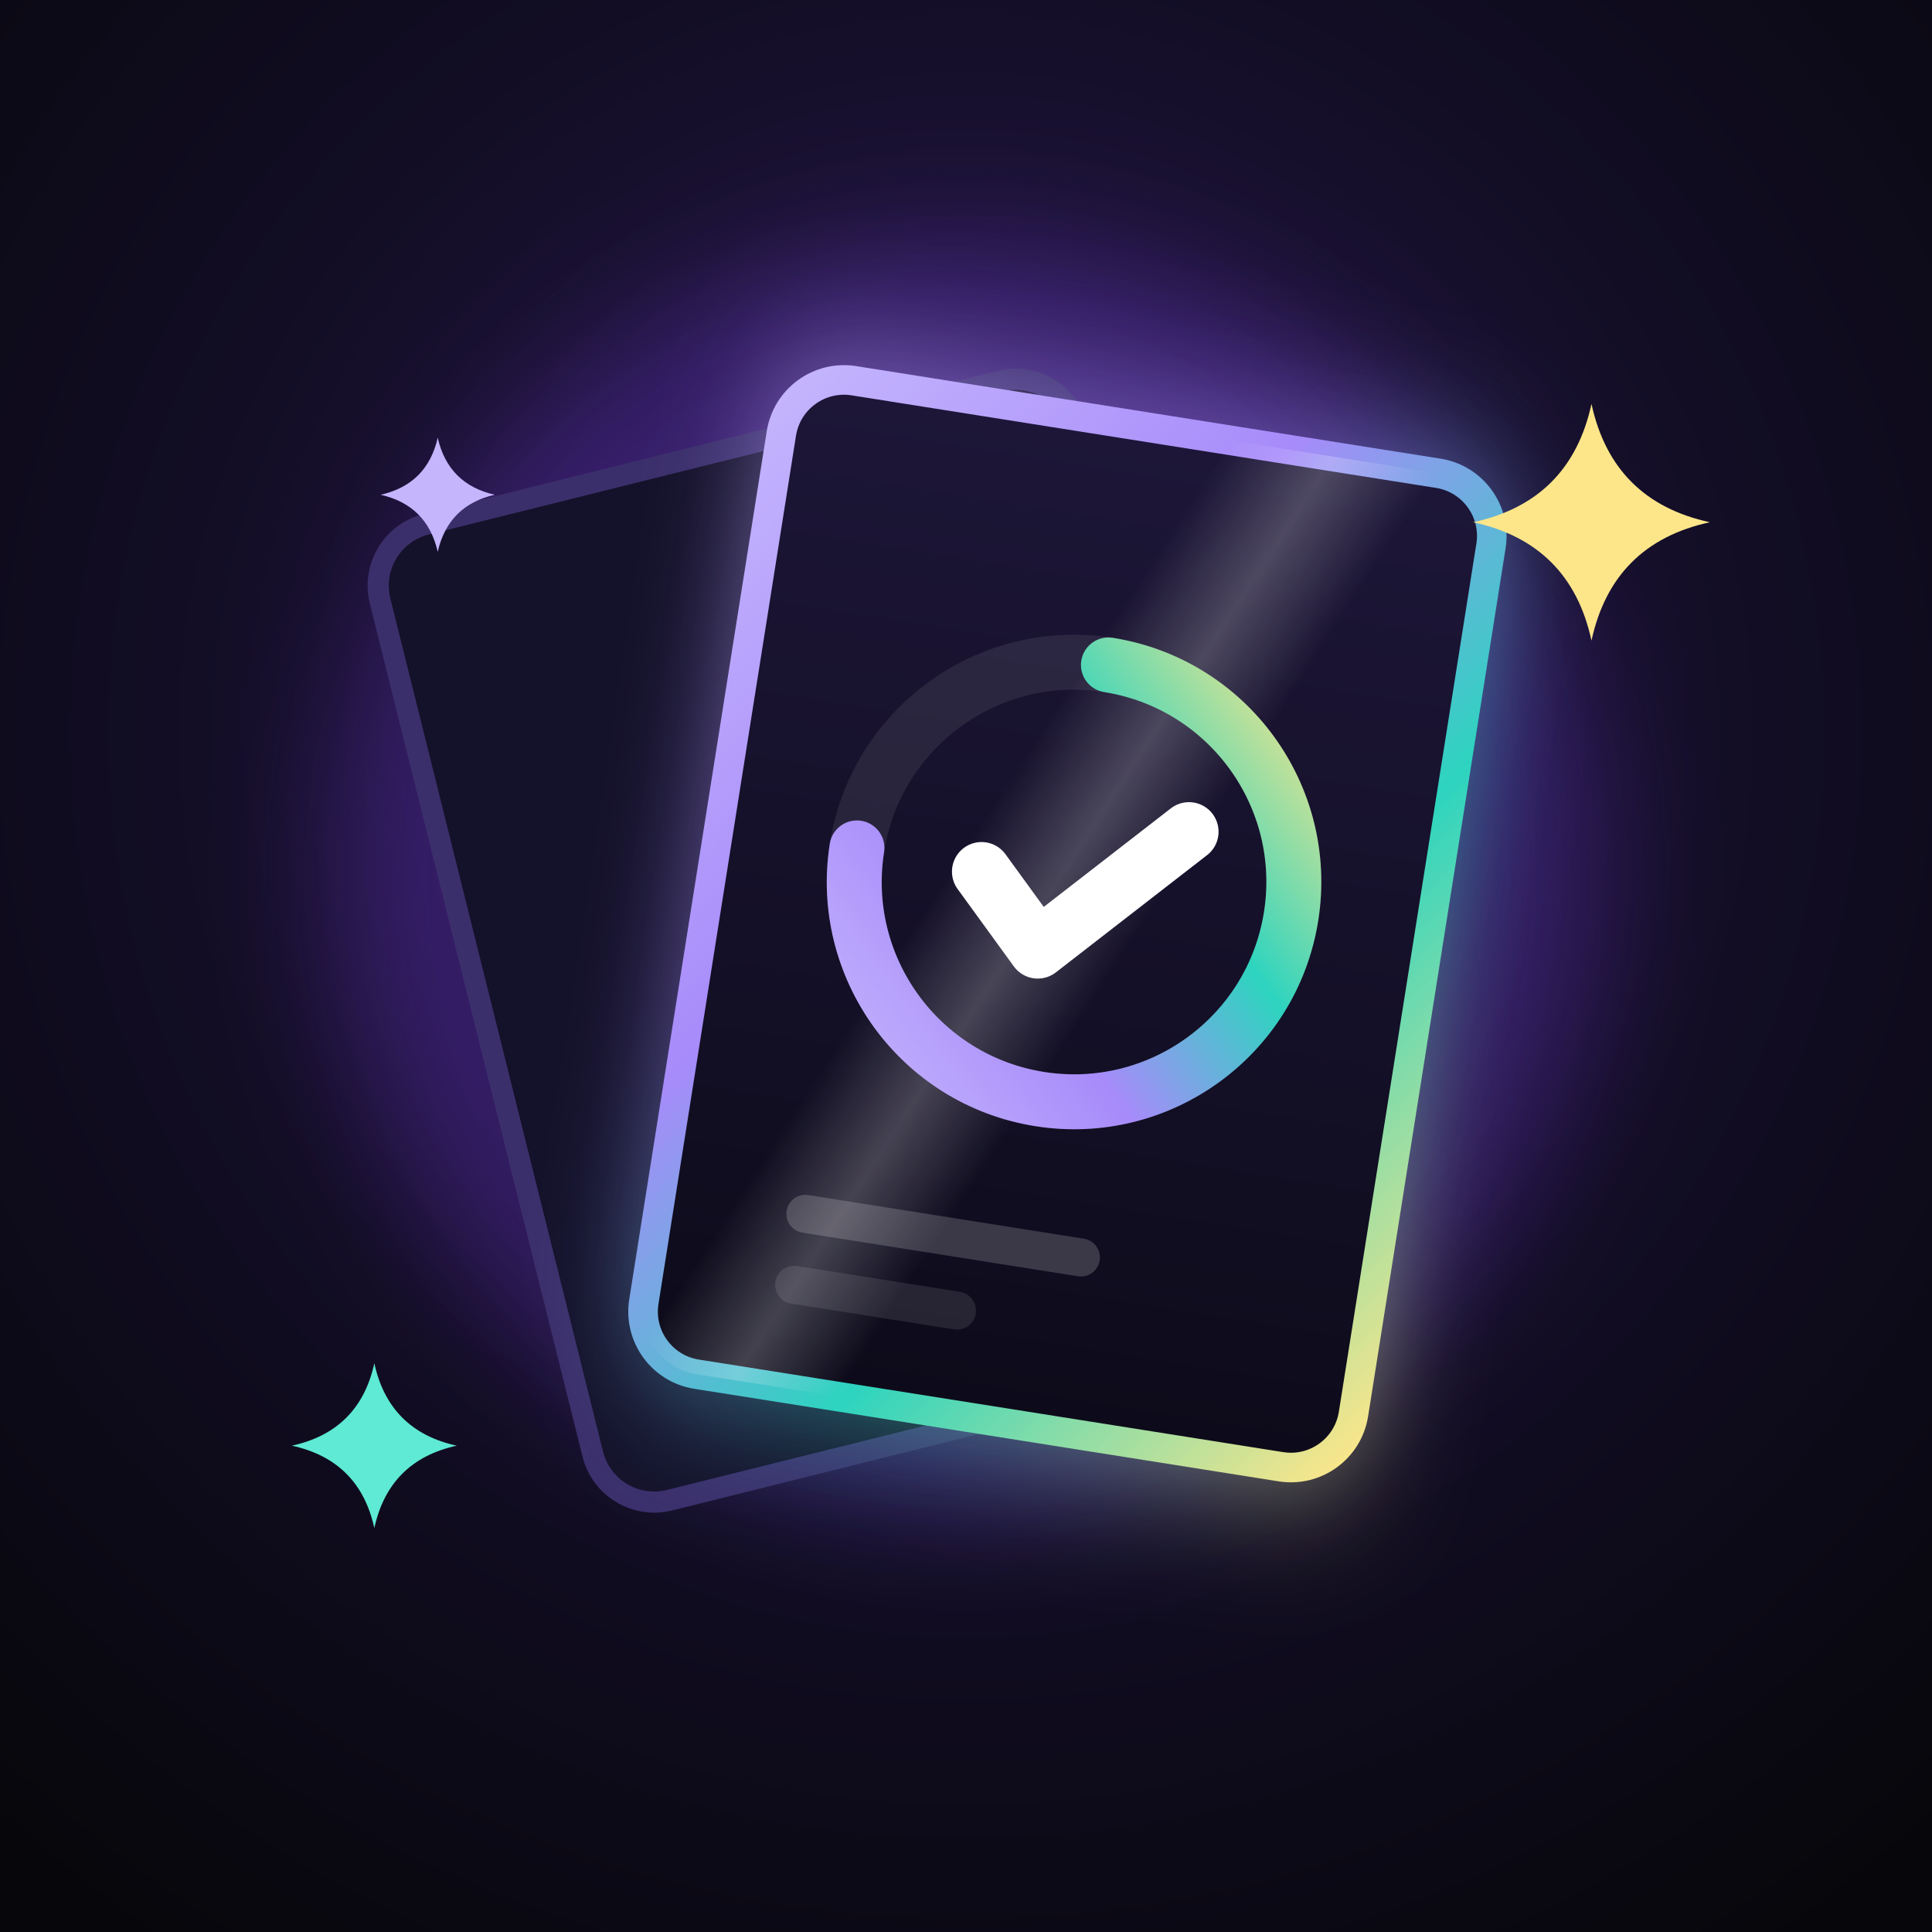
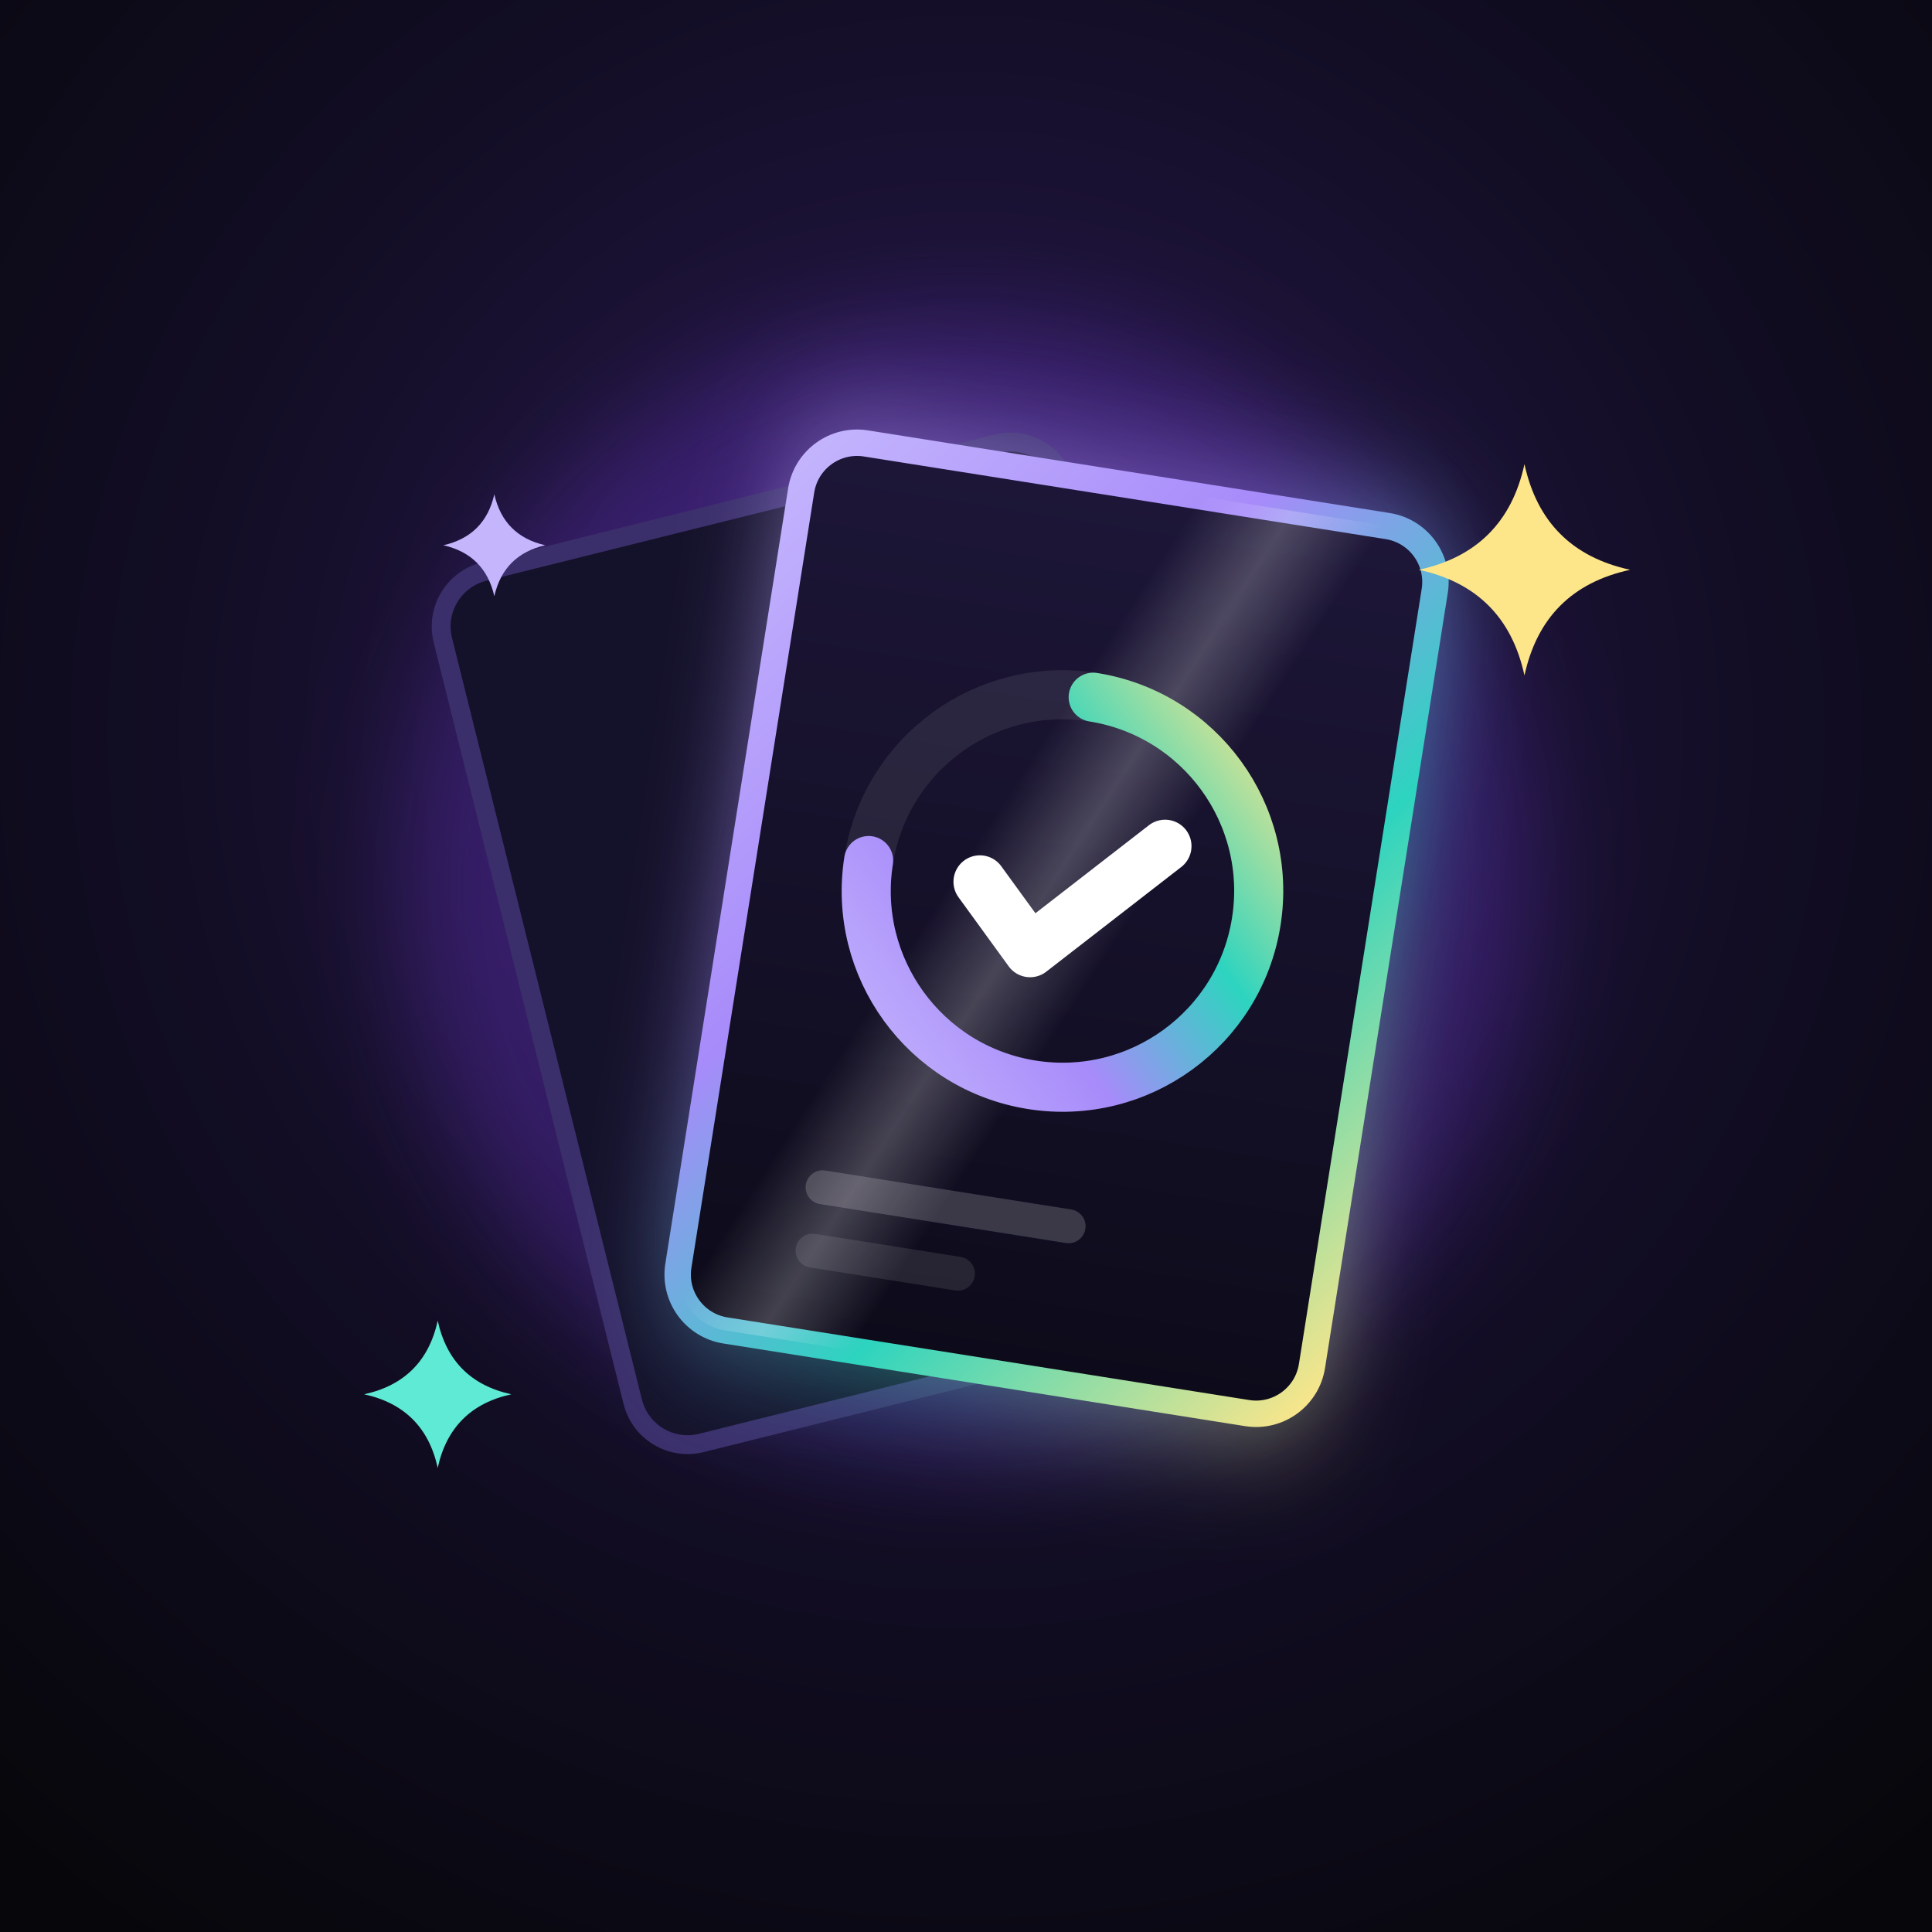
<svg xmlns="http://www.w3.org/2000/svg" viewBox="0 0 1024 1024">
  <defs>
    <radialGradient id="bg" cx="50%" cy="38%" r="75%">
      <stop offset="0" stop-color="#2a1b52" />
      <stop offset="0.55" stop-color="#120d24" />
      <stop offset="1" stop-color="#07070b" />
    </radialGradient>
    <linearGradient id="holo" x1="0" y1="0" x2="1" y2="1">
      <stop offset="0" stop-color="#c4b5fd" />
      <stop offset="0.35" stop-color="#a78bfa" />
      <stop offset="0.65" stop-color="#2dd4bf" />
      <stop offset="1" stop-color="#fde68a" />
    </linearGradient>
    <linearGradient id="face" x1="0" y1="0" x2="0" y2="1">
      <stop offset="0" stop-color="#1d1638" />
      <stop offset="1" stop-color="#0d0b1a" />
    </linearGradient>
    <linearGradient id="shine" x1="0" y1="0" x2="1" y2="0">
      <stop offset="0" stop-color="#fff" stop-opacity="0" />
      <stop offset="0.5" stop-color="#fff" stop-opacity="0.22" />
      <stop offset="1" stop-color="#fff" stop-opacity="0" />
    </linearGradient>
    <filter id="glow" x="-50%" y="-50%" width="200%" height="200%">
      <feGaussianBlur stdDeviation="28" />
    </filter>
    <clipPath id="cardclip">
      <rect x="-170" y="-238" width="340" height="476" rx="30" />
    </clipPath>
  </defs>
  <rect width="1024" height="1024" fill="url(#bg)" />
-   <g transform="translate(512 512) scale(1.12) translate(-512 -512)">
-     <circle cx="512" cy="470" r="300" fill="#7c3aed" opacity="0.28" filter="url(#glow)" />
-     <g transform="translate(450 500) rotate(-14)">
-       <rect x="-170" y="-238" width="340" height="476" rx="30" fill="#14112a" stroke="#3b2f6b" stroke-width="10" />
+   <circle cx="512" cy="470" r="300" fill="#7c3aed" opacity="0.28" filter="url(#glow)" />
+   <g transform="translate(450 500) rotate(-14)">
+     <rect x="-170" y="-238" width="340" height="476" rx="30" fill="#14112a" stroke="#3b2f6b" stroke-width="10" />
+   </g>
+   <g transform="translate(560 492) rotate(9)">
+     <rect x="-176" y="-244" width="352" height="488" rx="34" fill="url(#holo)" filter="url(#glow)" opacity="0.55" />
+     <rect x="-170" y="-238" width="340" height="476" rx="30" fill="url(#face)" stroke="url(#holo)" stroke-width="14" />
+     <g clip-path="url(#cardclip)">
+       <rect x="-60" y="-300" width="90" height="620" fill="url(#shine)" transform="rotate(24)" />
    </g>
-     <g transform="translate(560 492) rotate(9)">
-       <rect x="-176" y="-244" width="352" height="488" rx="34" fill="url(#holo)" filter="url(#glow)" opacity="0.55" />
-       <rect x="-170" y="-238" width="340" height="476" rx="30" fill="url(#face)" stroke="url(#holo)" stroke-width="14" />
-       <g clip-path="url(#cardclip)">
-         <rect x="-60" y="-300" width="90" height="620" fill="url(#shine)" transform="rotate(24)" />
-       </g>
-       <circle cx="0" cy="-20" r="104" fill="none" stroke="#ffffff" stroke-opacity="0.08" stroke-width="26" />
-       <circle cx="0" cy="-20" r="104" fill="none" stroke="url(#holo)" stroke-width="26" stroke-linecap="round" stroke-dasharray="490 654" transform="rotate(-90 0 -20)" />
-       <path d="M-44 -18 L-12 14 L50 -52" fill="none" stroke="#ffffff" stroke-width="28" stroke-linecap="round" stroke-linejoin="round" />
-       <rect x="-110" y="146" width="150" height="18" rx="9" fill="#ffffff" opacity="0.18" />
-       <rect x="-110" y="180" width="96" height="18" rx="9" fill="#ffffff" opacity="0.1" />
-     </g>
-     <path d="M808 246 q10 46 56 56 q-46 10 -56 56 q-10 -46 -56 -56 q46 -10 56 -56z" fill="#fde68a" />
-     <path d="M232 700 q7 32 39 39 q-32 7 -39 39 q-7 -32 -39 -39 q32 -7 39 -39z" fill="#5eead4" />
-     <path d="M262 262 q5 22 27 27 q-22 5 -27 27 q-5 -22 -27 -27 q22 -5 27 -27z" fill="#c4b5fd" />
+     <circle cx="0" cy="-20" r="104" fill="none" stroke="#ffffff" stroke-opacity="0.08" stroke-width="26" />
+     <circle cx="0" cy="-20" r="104" fill="none" stroke="url(#holo)" stroke-width="26" stroke-linecap="round" stroke-dasharray="490 654" transform="rotate(-90 0 -20)" />
+     <path d="M-44 -18 L-12 14 L50 -52" fill="none" stroke="#ffffff" stroke-width="28" stroke-linecap="round" stroke-linejoin="round" />
+     <rect x="-110" y="146" width="150" height="18" rx="9" fill="#ffffff" opacity="0.18" />
+     <rect x="-110" y="180" width="96" height="18" rx="9" fill="#ffffff" opacity="0.1" />
  </g>
+   <path d="M808 246 q10 46 56 56 q-46 10 -56 56 q-10 -46 -56 -56 q46 -10 56 -56z" fill="#fde68a" />
+   <path d="M232 700 q7 32 39 39 q-32 7 -39 39 q-7 -32 -39 -39 q32 -7 39 -39z" fill="#5eead4" />
+   <path d="M262 262 q5 22 27 27 q-22 5 -27 27 q-5 -22 -27 -27 q22 -5 27 -27z" fill="#c4b5fd" />
</svg>
